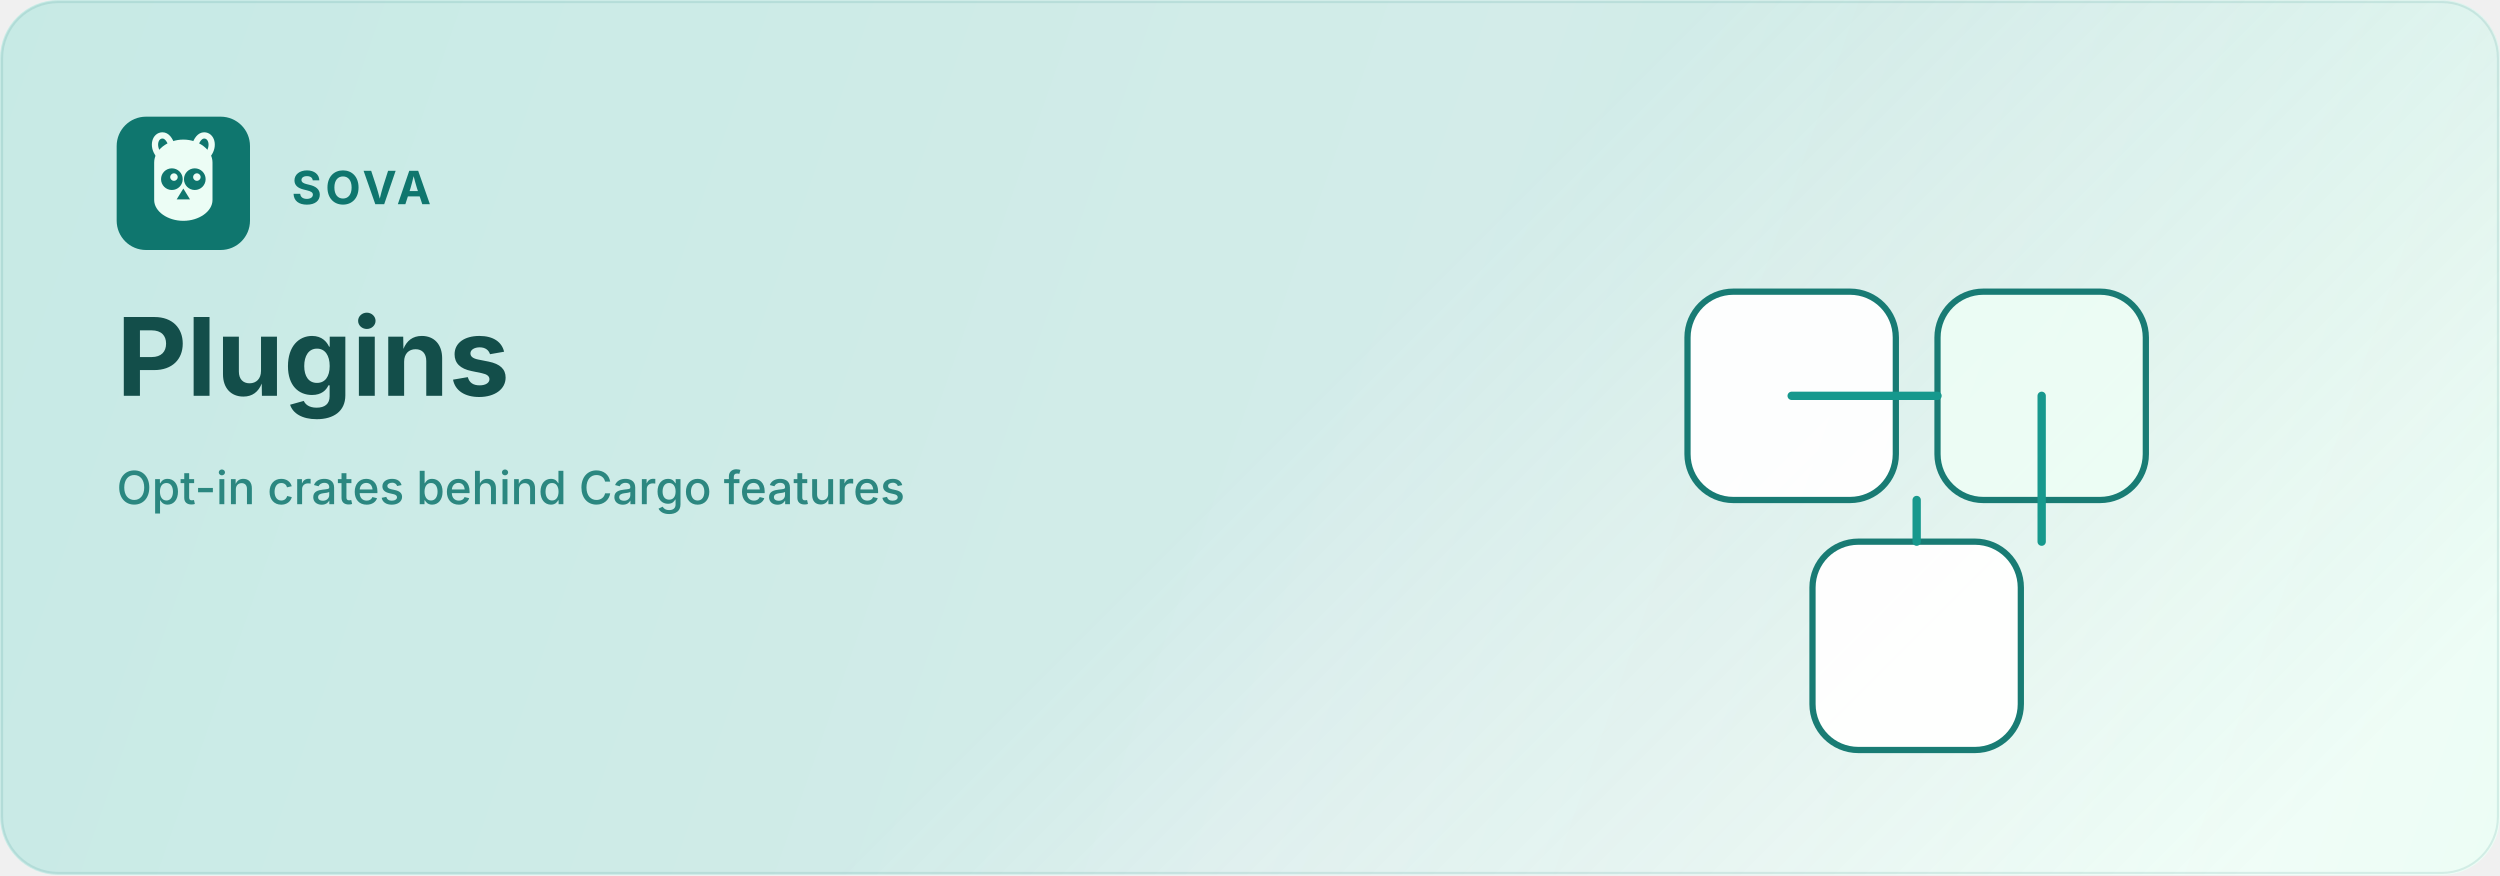
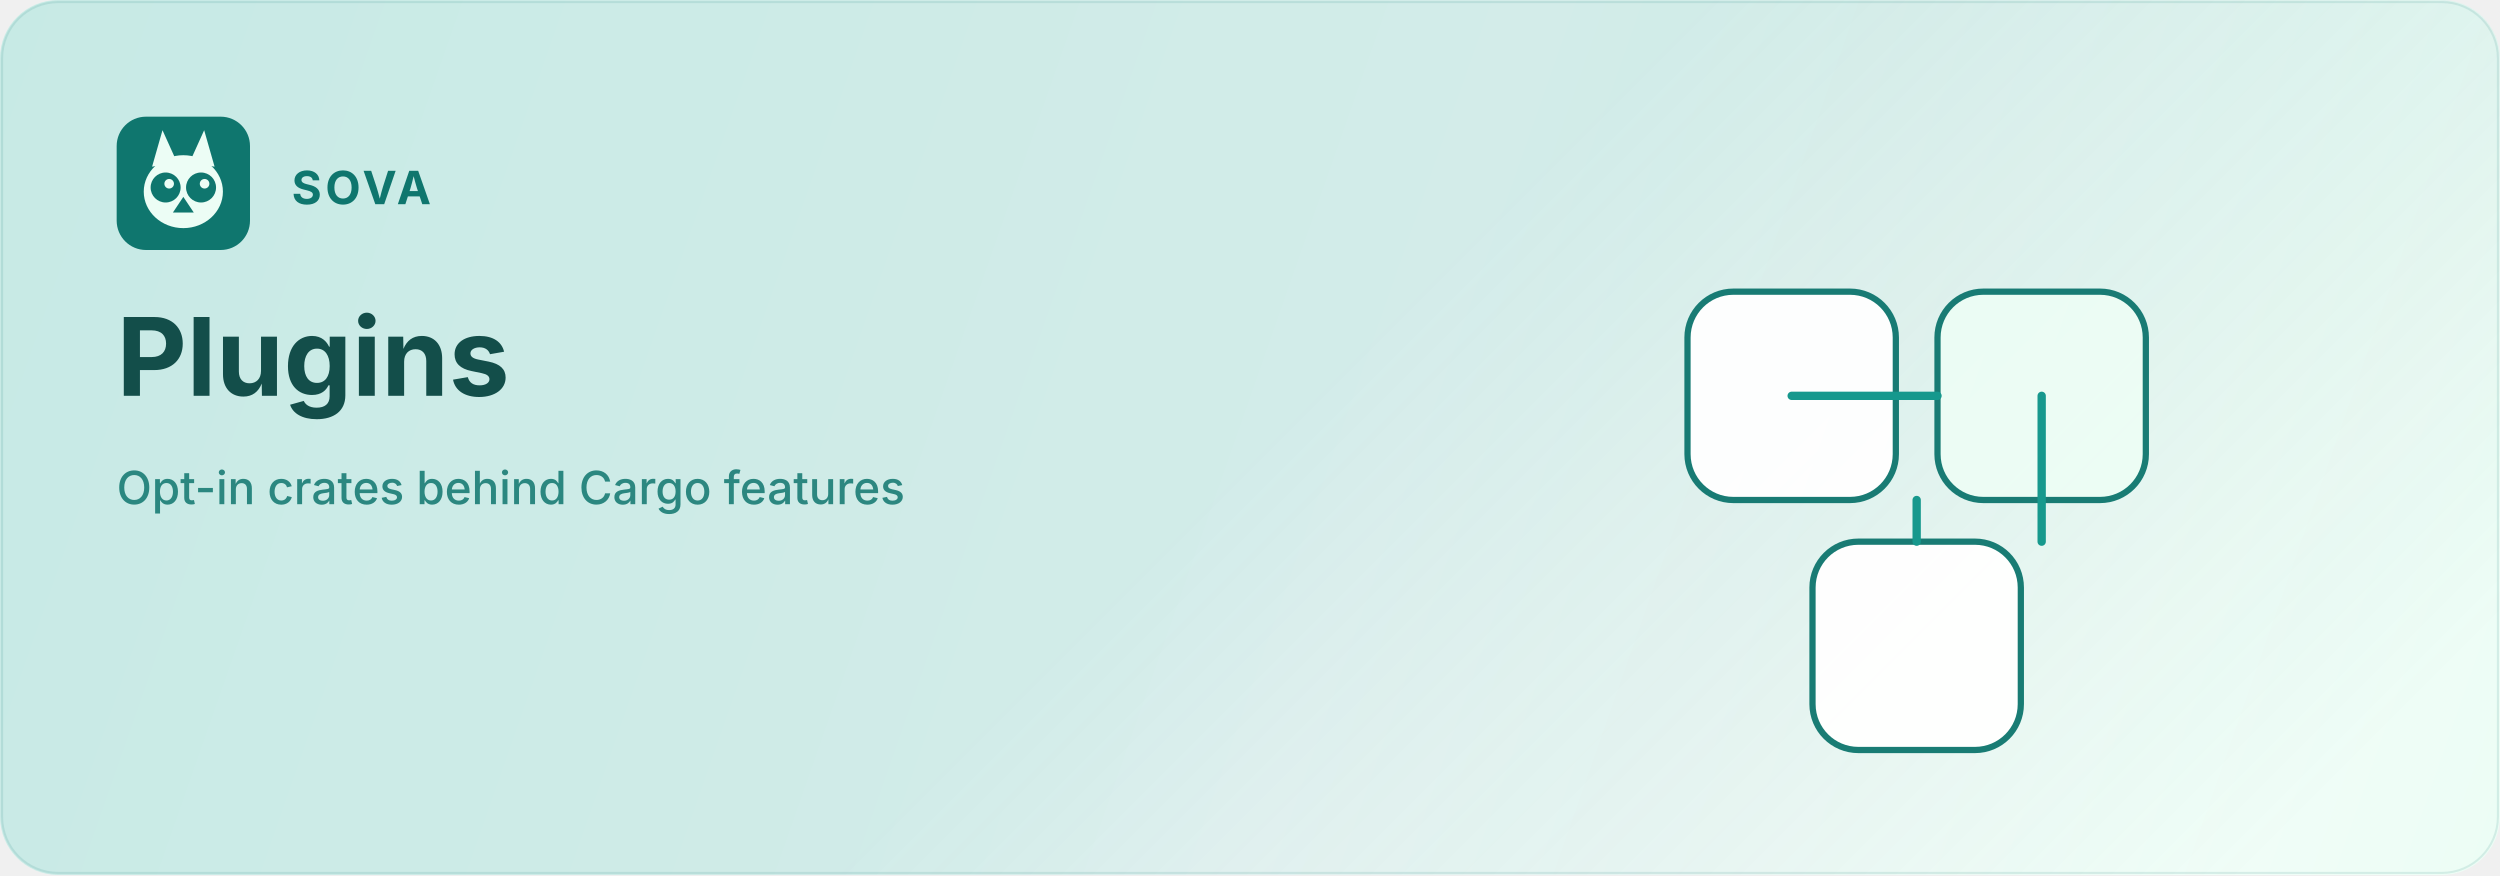
<svg xmlns="http://www.w3.org/2000/svg" width="1200" height="420" viewBox="0 0 1200 420" fill="none">
  <defs>
    <linearGradient id="bg" x1="0" y1="0" x2="1200" y2="420" gradientUnits="userSpaceOnUse">
      <stop stop-color="#f0fdfa" />
      <stop offset="0.55" stop-color="#ffffff" />
      <stop offset="1" stop-color="#ecfdf5" />
    </linearGradient>
    <linearGradient id="glow" x1="780" y1="40" x2="1120" y2="380" gradientUnits="userSpaceOnUse">
      <stop stop-color="#0d9488" stop-opacity="0.18" />
      <stop offset="1" stop-color="#0f766e" stop-opacity="0" />
    </linearGradient>
  </defs>
  <rect width="1200" height="420" rx="28" fill="url(#bg)" />
  <rect width="1200" height="420" rx="28" fill="url(#glow)" />
  <rect x="1" y="1" width="1198" height="418" rx="27" stroke="#0f766e" stroke-opacity="0.12" />
  <g transform="translate(56,56)">
    <rect width="64" height="64" rx="14.08" fill="#0f766e" />
-     <path d="M18 22c0-6 6.5-11 14-11s14 5 14 11v18c0 5.5-6.5 10-14 10s-14-4.5-14-10V22z" fill="#ecfdf5" />
-     <path d="M20 18c-3-4-1.5-9 2-9 2 0 3.5 2 4.5 5M44 18c3-4 1.5-9-2-9-2 0-3.5 2-4.5 5" stroke="#ecfdf5" stroke-width="3" stroke-linecap="round" fill="none" />
-     <circle cx="26.5" cy="30" r="5.2" fill="#0f766e" />
-     <circle cx="37.5" cy="30" r="5.2" fill="#0f766e" />
-     <circle cx="27.5" cy="29" r="1.8" fill="#ecfdf5" />
-     <circle cx="38.5" cy="29" r="1.8" fill="#ecfdf5" />
-     <path d="M32 34.5l3.2 5.2h-6.4L32 34.5z" fill="#0f766e" />
+     <path d="M17 24L22 6.5L29 22Z" fill="#ecfdf5" />
+     <path d="M47 24L42 6.5L35 22Z" fill="#ecfdf5" />
+     <ellipse cx="32" cy="36" rx="19" ry="17.5" fill="#ecfdf5" />
+     <circle cx="23.5" cy="34" r="7.2" fill="#0f766e" />
+     <circle cx="40.5" cy="34" r="7.2" fill="#0f766e" />
+     <circle cx="25.2" cy="32.2" r="2.3" fill="#ecfdf5" />
+     <circle cx="42.2" cy="32.2" r="2.3" fill="#ecfdf5" />
+     <path d="M32 38.5L37 46H27L32 38.5Z" fill="#0f766e" />
  </g>
  <text x="140" y="98" fill="#0f766e" font-family="ui-sans-serif, system-ui, -apple-system, Segoe UI, sans-serif" font-size="22" font-weight="700" letter-spacing="0.08em">SOVA</text>
  <text x="56" y="190" fill="#134e4a" font-family="ui-sans-serif, system-ui, -apple-system, Segoe UI, sans-serif" font-size="52" font-weight="750">Plugins</text>
  <text x="56" y="242" fill="#0f766e" font-family="ui-sans-serif, system-ui, -apple-system, Segoe UI, sans-serif" font-size="22" font-weight="500" opacity="0.85">Opt-in crates behind Cargo features</text>
  <g transform="translate(720,70)" opacity="0.95">
    <g>
      <rect x="90" y="70" width="100" height="100" rx="22" fill="white" stroke="#0f766e" stroke-width="3" />
      <rect x="210" y="70" width="100" height="100" rx="22" fill="#ecfdf5" stroke="#0f766e" stroke-width="3" />
      <rect x="150" y="190" width="100" height="100" rx="22" fill="white" stroke="#0f766e" stroke-width="3" />
      <path d="M140 120h70M260 120v70M200 190v-20" stroke="#0d9488" stroke-width="4" stroke-linecap="round" />
    </g>
  </g>
</svg>
